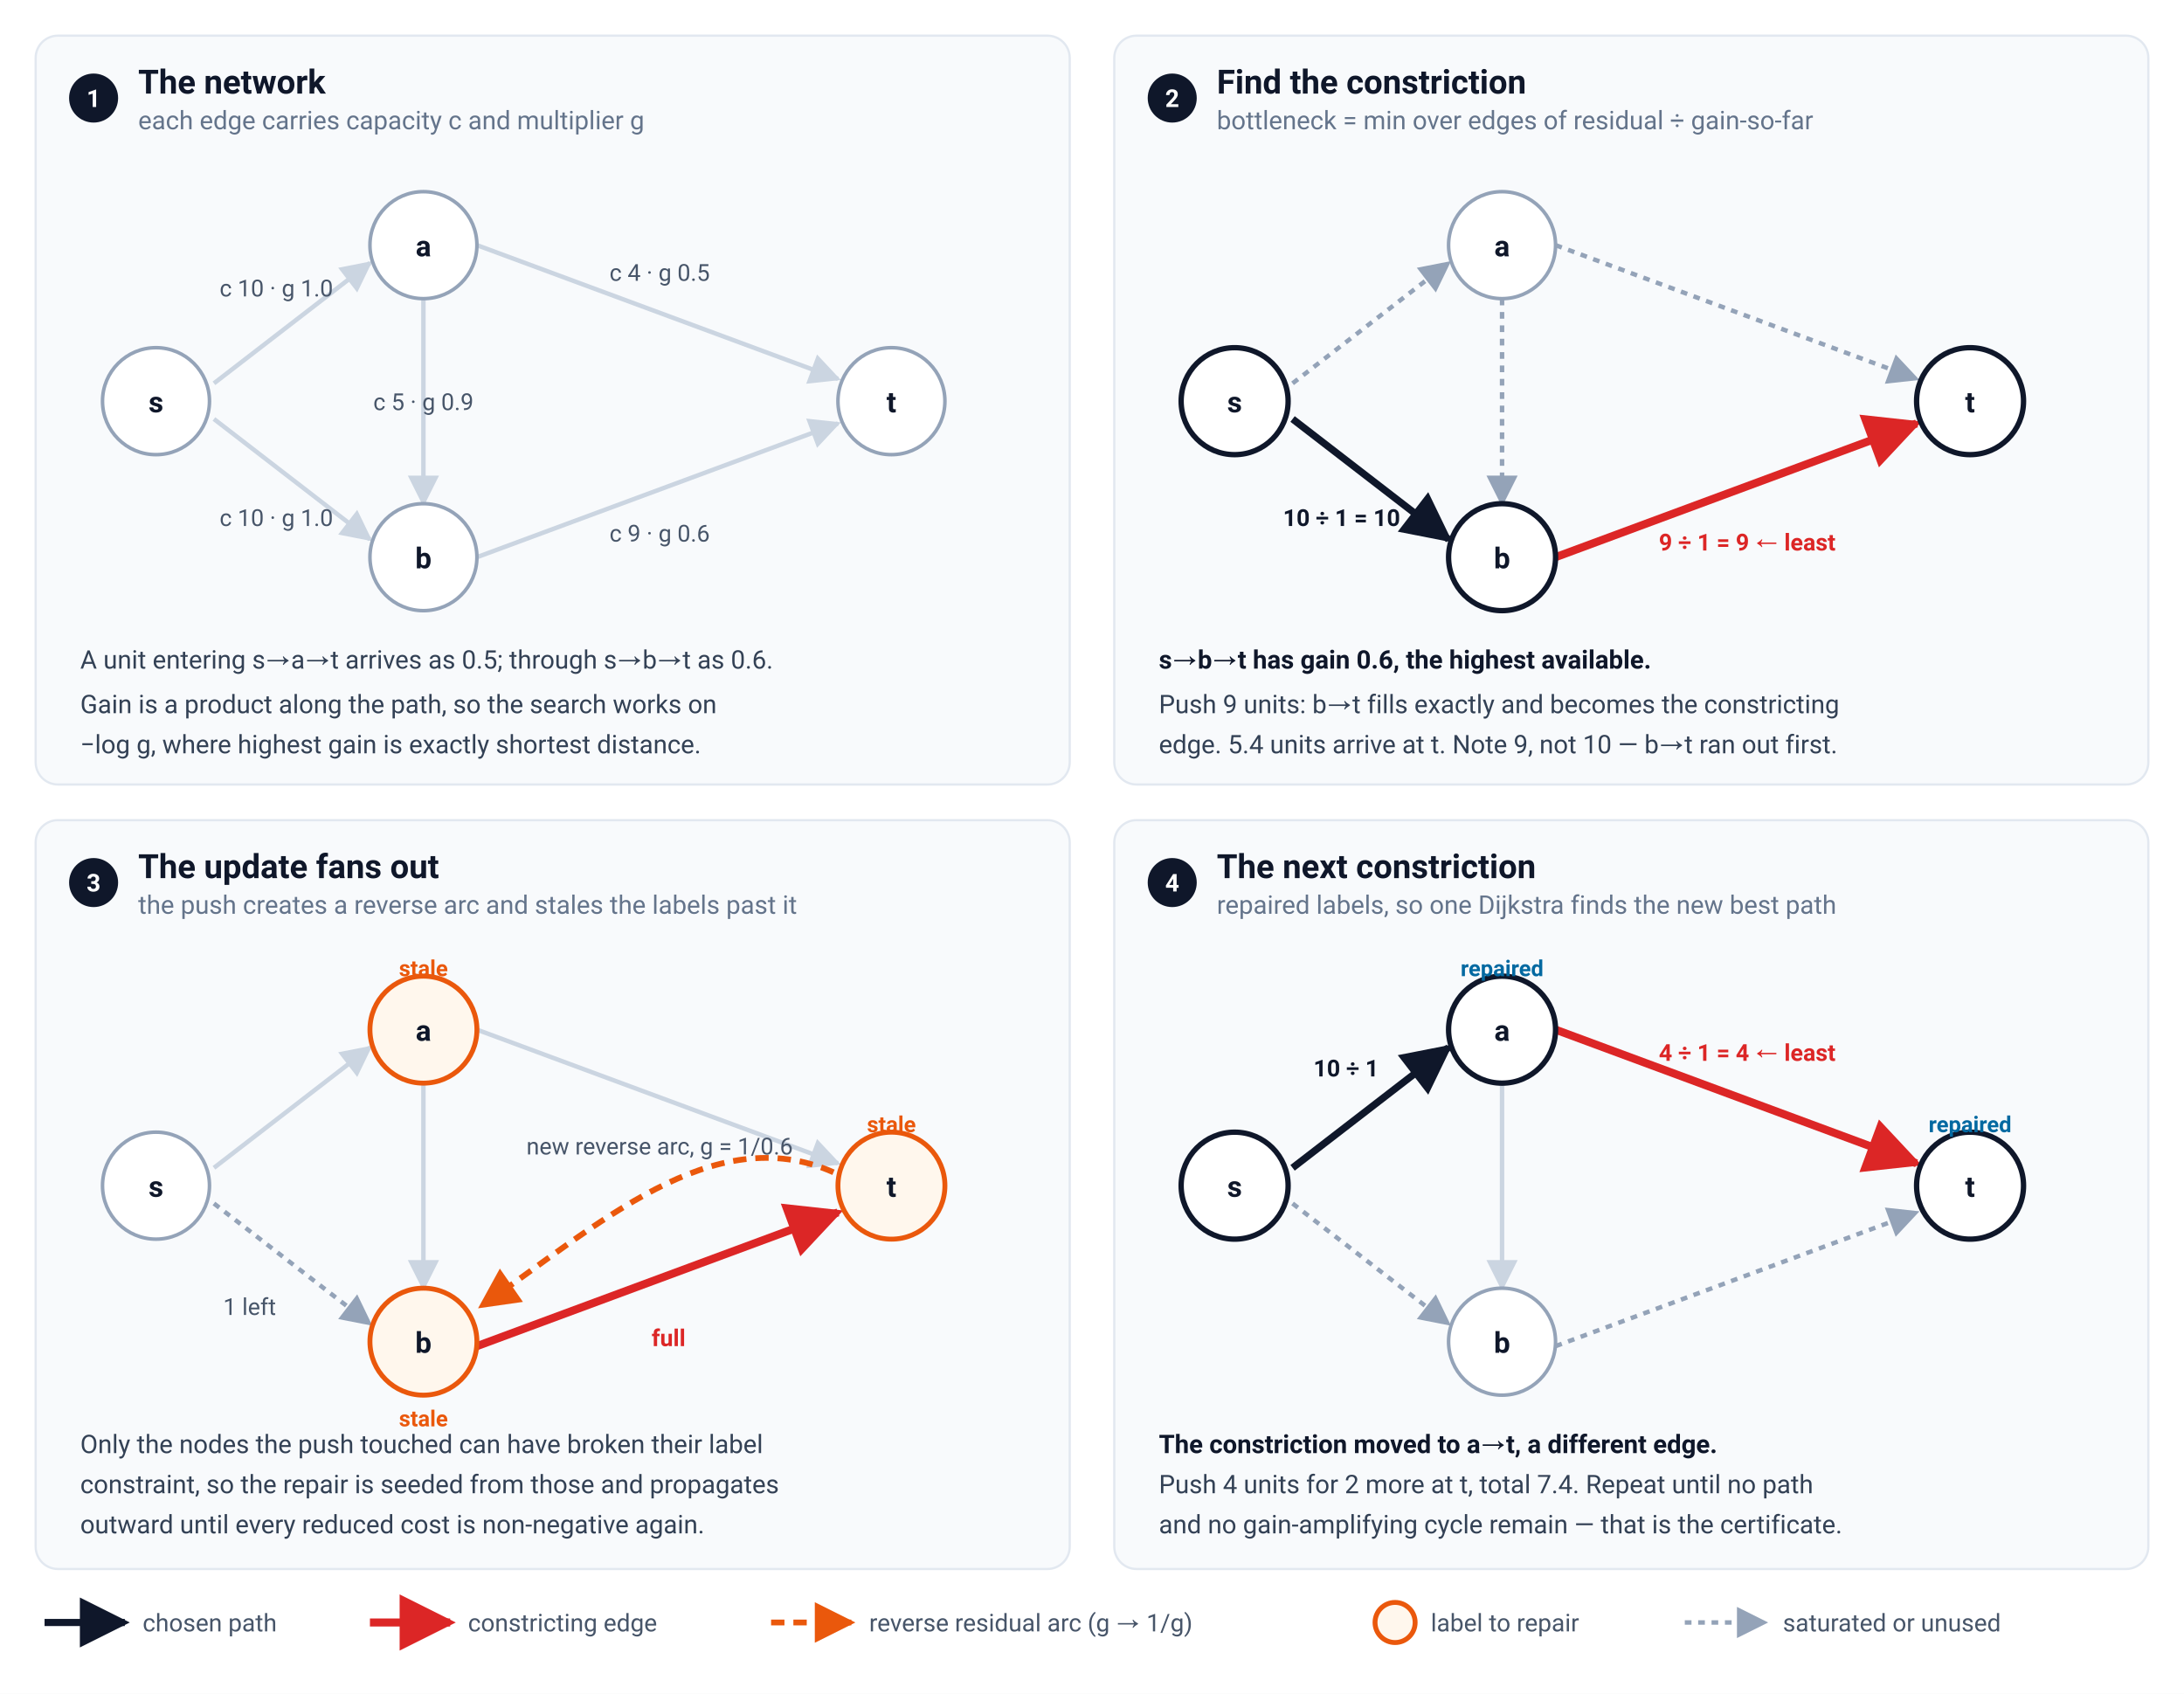
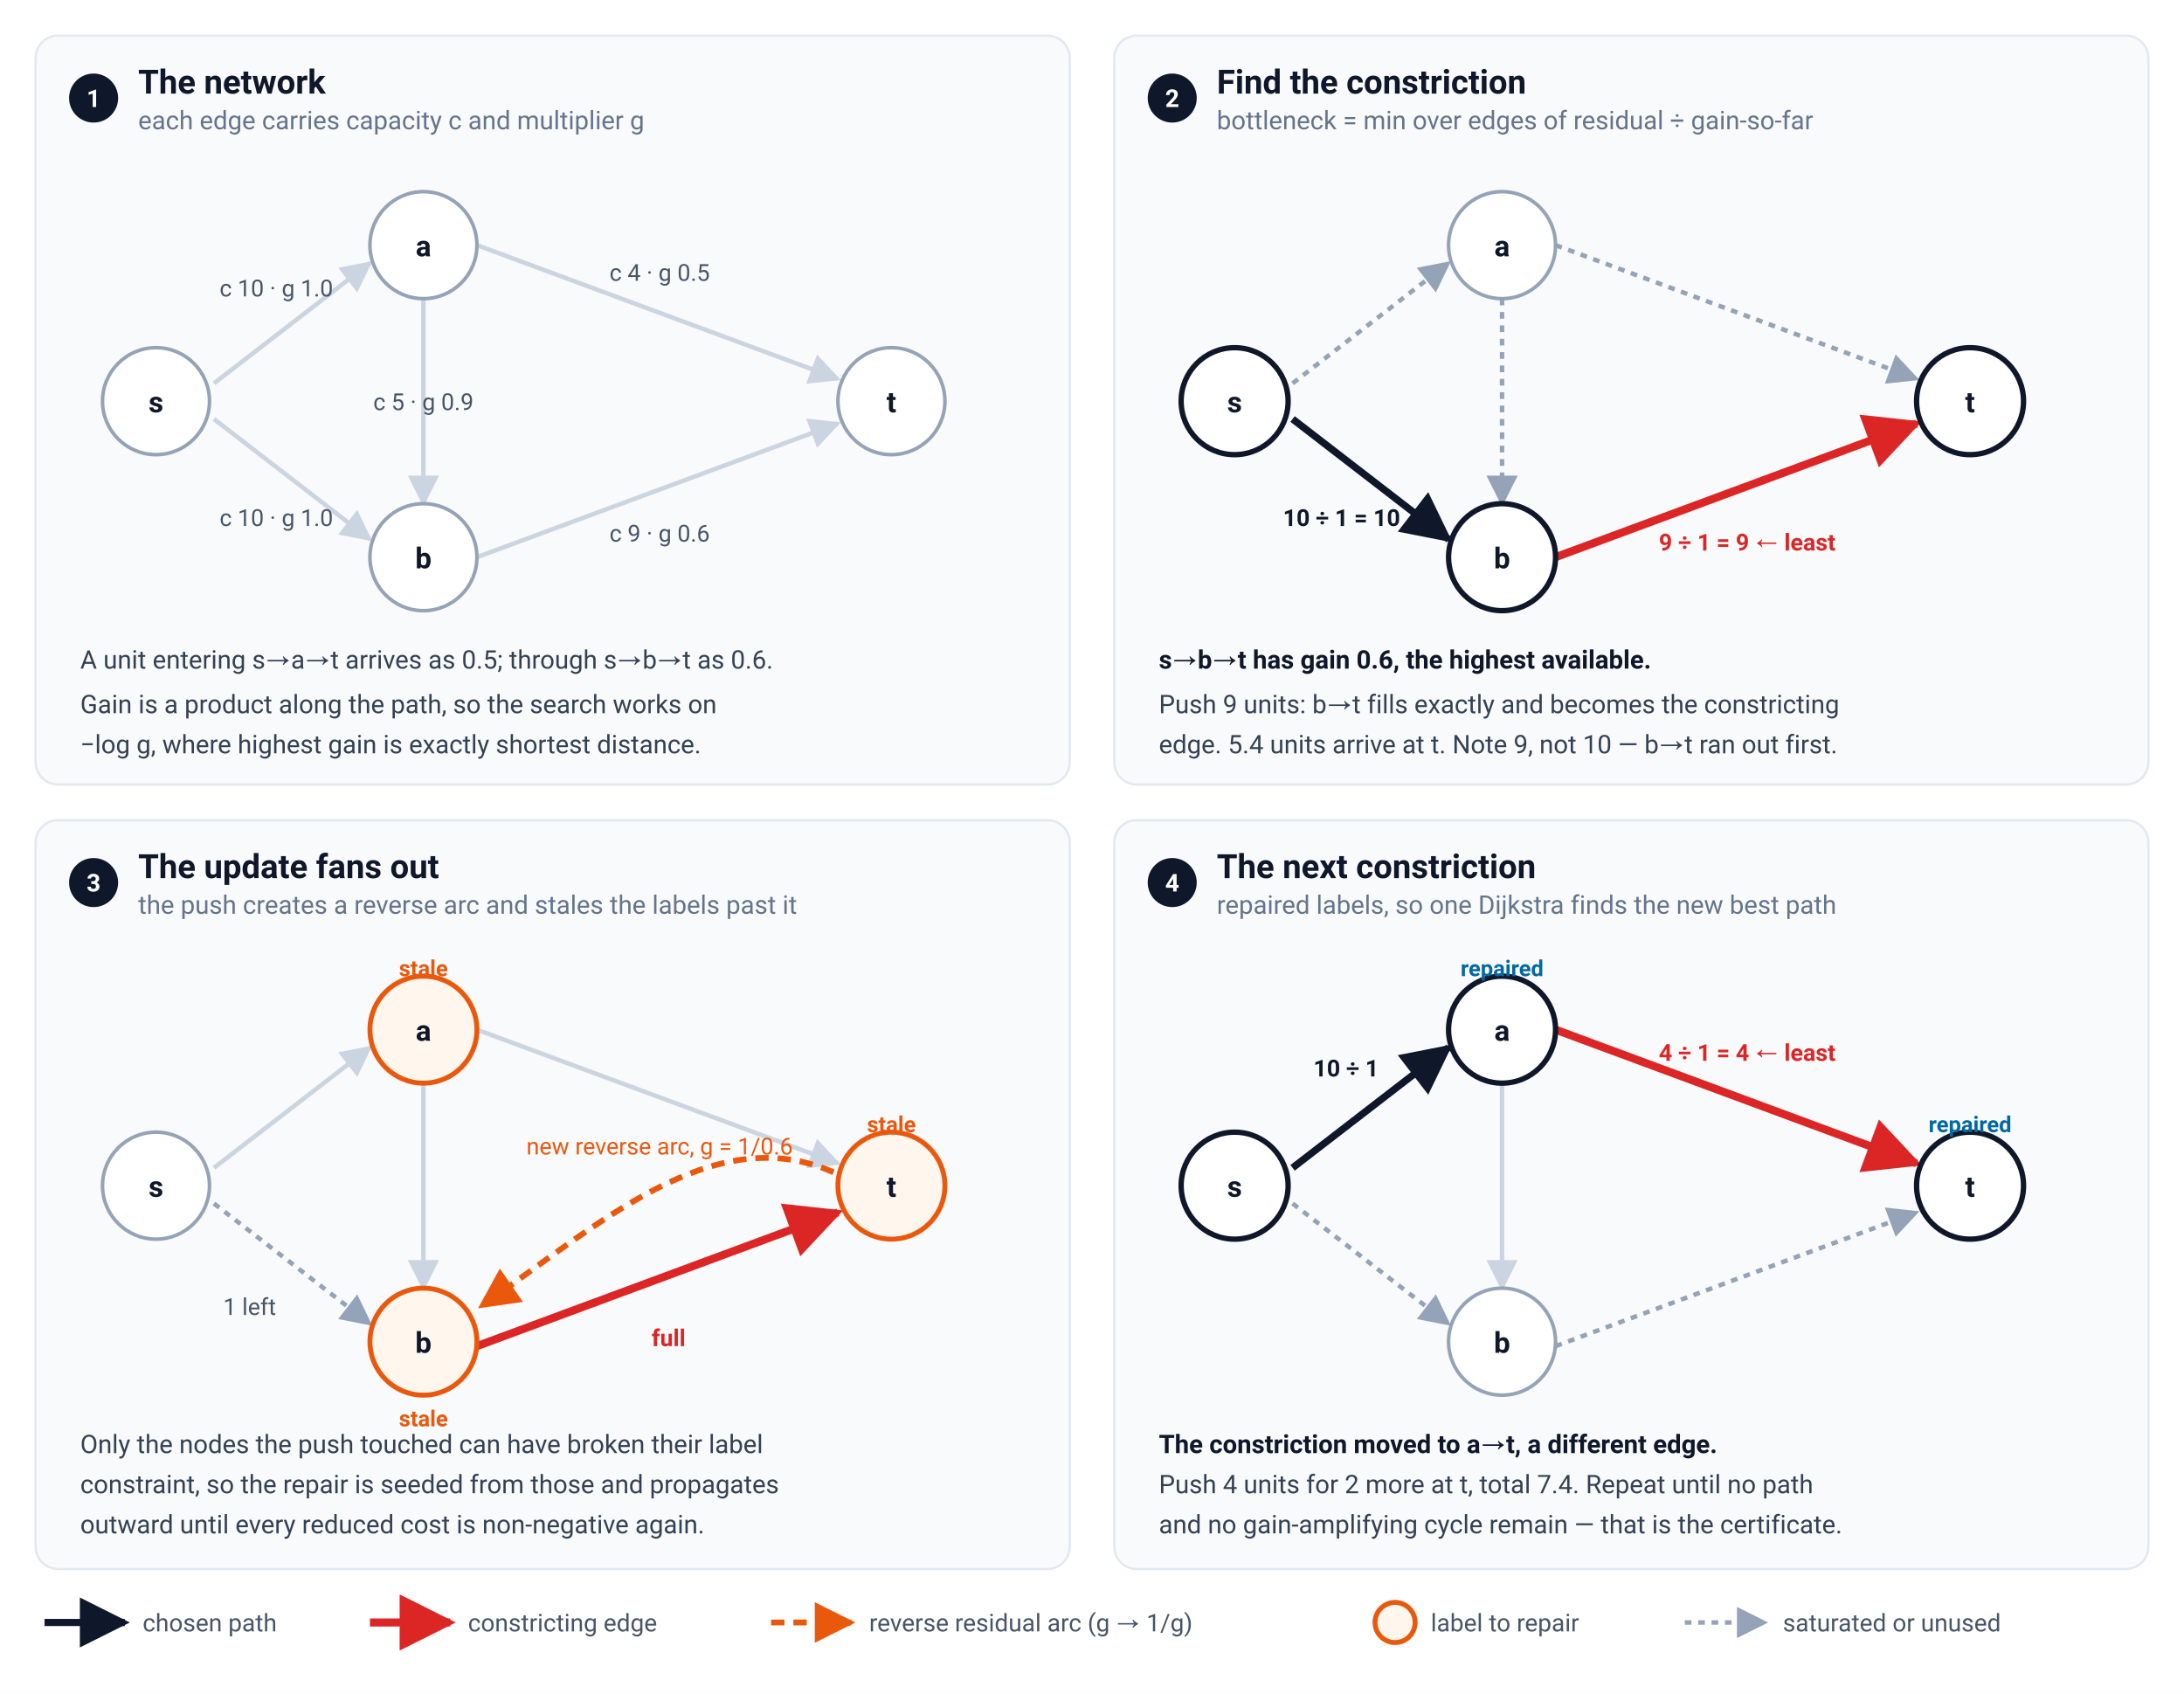
<svg xmlns="http://www.w3.org/2000/svg" viewBox="0 0 980 760" width="980" height="760" font-family="ui-sans-serif, system-ui, -apple-system, Segoe UI, Roboto, Helvetica, Arial, sans-serif">
-   <style>
-     .bg { fill: #ffffff; }
-     .panel { fill: #f8fafc; stroke: #e2e8f0; stroke-width: 1; rx: 10; }
-     .ttl { font-size: 15px; font-weight: 650; fill: #0f172a; }
-     .sub { font-size: 11.5px; fill: #64748b; }
-     .node { fill: #ffffff; stroke: #94a3b8; stroke-width: 1.6; }
-     .node-sel { fill: #ffffff; stroke: #0f172a; stroke-width: 2.4; }
-     .node-dirty { fill: #fff7ed; stroke: #ea580c; stroke-width: 2.2; }
-     .nlab { font-size: 13px; font-weight: 650; fill: #0f172a; text-anchor: middle; }
-     .arc { stroke: #cbd5e1; stroke-width: 2; fill: none; }
-     .arc-hot { stroke: #0f172a; stroke-width: 3.2; fill: none; }
-     .arc-cut { stroke: #dc2626; stroke-width: 3.6; fill: none; }
-     .arc-rev { stroke: #ea580c; stroke-width: 2.6; fill: none; stroke-dasharray: 6 4; }
-     .arc-done { stroke: #94a3b8; stroke-width: 2; fill: none; stroke-dasharray: 3 3; }
-     .elab { font-size: 10.5px; fill: #475569; text-anchor: middle; }
-     .elab-hot { font-size: 10.5px; fill: #0f172a; font-weight: 650; text-anchor: middle; }
-     .elab-cut { font-size: 10.5px; fill: #dc2626; font-weight: 650; text-anchor: middle; }
-     .pot { font-size: 10px; fill: #0369a1; text-anchor: middle; font-weight: 600; }
-     .pot-stale { font-size: 10px; fill: #ea580c; text-anchor: middle; font-weight: 600; }
-     .note { font-size: 11.5px; fill: #334155; }
-     .note-em { font-size: 11.5px; fill: #0f172a; font-weight: 650; }
-     .step { font-size: 11px; font-weight: 700; fill: #ffffff; text-anchor: middle; }
-     .stepbg { fill: #0f172a; }
-     .legk { font-size: 11px; fill: #475569; }
-   </style>
-   <rect class="bg" x="0" y="0" width="980" height="760" />
+   <rect fill="#ffffff" x="0" y="0" width="980" height="760" />
  <defs>
    <marker id="h-grey" viewBox="0 0 10 10" refX="9" refY="5" markerWidth="7" markerHeight="7" orient="auto-start-reverse">
      <path d="M 0 0 L 10 5 L 0 10 z" fill="#cbd5e1" />
    </marker>
    <marker id="h-dark" viewBox="0 0 10 10" refX="9" refY="5" markerWidth="7" markerHeight="7" orient="auto-start-reverse">
      <path d="M 0 0 L 10 5 L 0 10 z" fill="#0f172a" />
    </marker>
    <marker id="h-red" viewBox="0 0 10 10" refX="9" refY="5" markerWidth="7" markerHeight="7" orient="auto-start-reverse">
      <path d="M 0 0 L 10 5 L 0 10 z" fill="#dc2626" />
    </marker>
    <marker id="h-orange" viewBox="0 0 10 10" refX="9" refY="5" markerWidth="7" markerHeight="7" orient="auto-start-reverse">
      <path d="M 0 0 L 10 5 L 0 10 z" fill="#ea580c" />
    </marker>
    <marker id="h-faint" viewBox="0 0 10 10" refX="9" refY="5" markerWidth="7" markerHeight="7" orient="auto-start-reverse">
      <path d="M 0 0 L 10 5 L 0 10 z" fill="#94a3b8" />
    </marker>
  </defs>
-   <rect class="panel" x="16" y="16" width="464" height="336" />
-   <circle class="stepbg" cx="42" cy="44" r="11" />
-   <text class="step" x="42" y="48">1</text>
-   <text class="ttl" x="62" y="42">The network</text>
-   <text class="sub" x="62" y="58">each edge carries capacity c and multiplier g</text>
+   <rect fill="#f8fafc" stroke="#e2e8f0" stroke-width="1" rx="10" x="16" y="16" width="464" height="336" />
+   <circle fill="#0f172a" cx="42" cy="44" r="11" />
+   <text font-size="11px" font-weight="700" fill="#ffffff" text-anchor="middle" x="42" y="48">1</text>
+   <text font-size="15px" font-weight="650" fill="#0f172a" x="62" y="42">The network</text>
+   <text font-size="11.5px" fill="#64748b" x="62" y="58">each edge carries capacity c and multiplier g</text>
  <g>
-     <line class="arc" x1="96" y1="172" x2="166" y2="118" marker-end="url(#h-grey)" />
-     <text class="elab" x="124" y="133">c 10 · g 1.0</text>
-     <line class="arc" x1="96" y1="188" x2="166" y2="242" marker-end="url(#h-grey)" />
-     <text class="elab" x="124" y="236">c 10 · g 1.0</text>
-     <line class="arc" x1="214" y1="110" x2="376" y2="170" marker-end="url(#h-grey)" />
-     <text class="elab" x="296" y="126">c 4 · g 0.5</text>
-     <line class="arc" x1="214" y1="250" x2="376" y2="190" marker-end="url(#h-grey)" />
-     <text class="elab" x="296" y="243">c 9 · g 0.6</text>
-     <line class="arc" x1="190" y1="134" x2="190" y2="226" marker-end="url(#h-grey)" />
-     <text class="elab" x="190" y="184">c 5 · g 0.9</text>
-     <circle class="node" cx="70" cy="180" r="24" />
-     <text class="nlab" x="70" y="185">s</text>
-     <circle class="node" cx="190" cy="110" r="24" />
-     <text class="nlab" x="190" y="115">a</text>
-     <circle class="node" cx="190" cy="250" r="24" />
-     <text class="nlab" x="190" y="255">b</text>
-     <circle class="node" cx="400" cy="180" r="24" />
-     <text class="nlab" x="400" y="185">t</text>
+     <line stroke="#cbd5e1" stroke-width="2" fill="none" x1="96" y1="172" x2="166" y2="118" marker-end="url(#h-grey)" />
+     <text font-size="10.5px" fill="#475569" text-anchor="middle" x="124" y="133">c 10 · g 1.0</text>
+     <line stroke="#cbd5e1" stroke-width="2" fill="none" x1="96" y1="188" x2="166" y2="242" marker-end="url(#h-grey)" />
+     <text font-size="10.5px" fill="#475569" text-anchor="middle" x="124" y="236">c 10 · g 1.0</text>
+     <line stroke="#cbd5e1" stroke-width="2" fill="none" x1="214" y1="110" x2="376" y2="170" marker-end="url(#h-grey)" />
+     <text font-size="10.5px" fill="#475569" text-anchor="middle" x="296" y="126">c 4 · g 0.5</text>
+     <line stroke="#cbd5e1" stroke-width="2" fill="none" x1="214" y1="250" x2="376" y2="190" marker-end="url(#h-grey)" />
+     <text font-size="10.5px" fill="#475569" text-anchor="middle" x="296" y="243">c 9 · g 0.6</text>
+     <line stroke="#cbd5e1" stroke-width="2" fill="none" x1="190" y1="134" x2="190" y2="226" marker-end="url(#h-grey)" />
+     <text font-size="10.5px" fill="#475569" text-anchor="middle" x="190" y="184">c 5 · g 0.9</text>
+     <circle fill="#ffffff" stroke="#94a3b8" stroke-width="1.6" cx="70" cy="180" r="24" />
+     <text font-size="13px" font-weight="650" fill="#0f172a" text-anchor="middle" x="70" y="185">s</text>
+     <circle fill="#ffffff" stroke="#94a3b8" stroke-width="1.6" cx="190" cy="110" r="24" />
+     <text font-size="13px" font-weight="650" fill="#0f172a" text-anchor="middle" x="190" y="115">a</text>
+     <circle fill="#ffffff" stroke="#94a3b8" stroke-width="1.6" cx="190" cy="250" r="24" />
+     <text font-size="13px" font-weight="650" fill="#0f172a" text-anchor="middle" x="190" y="255">b</text>
+     <circle fill="#ffffff" stroke="#94a3b8" stroke-width="1.6" cx="400" cy="180" r="24" />
+     <text font-size="13px" font-weight="650" fill="#0f172a" text-anchor="middle" x="400" y="185">t</text>
  </g>
-   <text class="note" x="36" y="300">A unit entering s→a→t arrives as 0.5; through s→b→t as 0.6.</text>
-   <text class="note" x="36" y="320">Gain is a product along the path, so the search works on</text>
-   <text class="note" x="36" y="338">−log g, where highest gain is exactly shortest distance.</text>
-   <rect class="panel" x="500" y="16" width="464" height="336" />
-   <circle class="stepbg" cx="526" cy="44" r="11" />
-   <text class="step" x="526" y="48">2</text>
-   <text class="ttl" x="546" y="42">Find the constriction</text>
-   <text class="sub" x="546" y="58">bottleneck = min over edges of residual ÷ gain-so-far</text>
+   <text font-size="11.5px" fill="#334155" x="36" y="300">A unit entering s→a→t arrives as 0.5; through s→b→t as 0.6.</text>
+   <text font-size="11.5px" fill="#334155" x="36" y="320">Gain is a product along the path, so the search works on</text>
+   <text font-size="11.5px" fill="#334155" x="36" y="338">−log g, where highest gain is exactly shortest distance.</text>
+   <rect fill="#f8fafc" stroke="#e2e8f0" stroke-width="1" rx="10" x="500" y="16" width="464" height="336" />
+   <circle fill="#0f172a" cx="526" cy="44" r="11" />
+   <text font-size="11px" font-weight="700" fill="#ffffff" text-anchor="middle" x="526" y="48">2</text>
+   <text font-size="15px" font-weight="650" fill="#0f172a" x="546" y="42">Find the constriction</text>
+   <text font-size="11.5px" fill="#64748b" x="546" y="58">bottleneck = min over edges of residual ÷ gain-so-far</text>
  <g transform="translate(484,0)">
-     <line class="arc-done" x1="96" y1="172" x2="166" y2="118" marker-end="url(#h-faint)" />
-     <line class="arc-hot" x1="96" y1="188" x2="166" y2="242" marker-end="url(#h-dark)" />
-     <text class="elab-hot" x="118" y="236">10 ÷ 1 = 10</text>
-     <line class="arc-done" x1="214" y1="110" x2="376" y2="170" marker-end="url(#h-faint)" />
-     <line class="arc-cut" x1="214" y1="250" x2="376" y2="190" marker-end="url(#h-red)" />
-     <text class="elab-cut" x="300" y="247">9 ÷ 1 = 9  ← least</text>
-     <line class="arc-done" x1="190" y1="134" x2="190" y2="226" marker-end="url(#h-faint)" />
-     <circle class="node-sel" cx="70" cy="180" r="24" />
-     <text class="nlab" x="70" y="185">s</text>
-     <circle class="node" cx="190" cy="110" r="24" />
-     <text class="nlab" x="190" y="115">a</text>
-     <circle class="node-sel" cx="190" cy="250" r="24" />
-     <text class="nlab" x="190" y="255">b</text>
-     <circle class="node-sel" cx="400" cy="180" r="24" />
-     <text class="nlab" x="400" y="185">t</text>
+     <line stroke="#94a3b8" stroke-width="2" fill="none" stroke-dasharray="3 3" x1="96" y1="172" x2="166" y2="118" marker-end="url(#h-faint)" />
+     <line stroke="#0f172a" stroke-width="3.2" fill="none" x1="96" y1="188" x2="166" y2="242" marker-end="url(#h-dark)" />
+     <text font-size="10.5px" fill="#0f172a" font-weight="650" text-anchor="middle" x="118" y="236">10 ÷ 1 = 10</text>
+     <line stroke="#94a3b8" stroke-width="2" fill="none" stroke-dasharray="3 3" x1="214" y1="110" x2="376" y2="170" marker-end="url(#h-faint)" />
+     <line stroke="#dc2626" stroke-width="3.6" fill="none" x1="214" y1="250" x2="376" y2="190" marker-end="url(#h-red)" />
+     <text font-size="10.5px" fill="#dc2626" font-weight="650" text-anchor="middle" x="300" y="247">9 ÷ 1 = 9  ← least</text>
+     <line stroke="#94a3b8" stroke-width="2" fill="none" stroke-dasharray="3 3" x1="190" y1="134" x2="190" y2="226" marker-end="url(#h-faint)" />
+     <circle fill="#ffffff" stroke="#0f172a" stroke-width="2.4" cx="70" cy="180" r="24" />
+     <text font-size="13px" font-weight="650" fill="#0f172a" text-anchor="middle" x="70" y="185">s</text>
+     <circle fill="#ffffff" stroke="#94a3b8" stroke-width="1.6" cx="190" cy="110" r="24" />
+     <text font-size="13px" font-weight="650" fill="#0f172a" text-anchor="middle" x="190" y="115">a</text>
+     <circle fill="#ffffff" stroke="#0f172a" stroke-width="2.4" cx="190" cy="250" r="24" />
+     <text font-size="13px" font-weight="650" fill="#0f172a" text-anchor="middle" x="190" y="255">b</text>
+     <circle fill="#ffffff" stroke="#0f172a" stroke-width="2.4" cx="400" cy="180" r="24" />
+     <text font-size="13px" font-weight="650" fill="#0f172a" text-anchor="middle" x="400" y="185">t</text>
  </g>
-   <text class="note-em" x="520" y="300">s→b→t has gain 0.6, the highest available.</text>
-   <text class="note" x="520" y="320">Push 9 units: b→t fills exactly and becomes the constricting</text>
-   <text class="note" x="520" y="338">edge. 5.4 units arrive at t. Note 9, not 10 — b→t ran out first.</text>
-   <rect class="panel" x="16" y="368" width="464" height="336" />
-   <circle class="stepbg" cx="42" cy="396" r="11" />
-   <text class="step" x="42" y="400">3</text>
-   <text class="ttl" x="62" y="394">The update fans out</text>
-   <text class="sub" x="62" y="410">the push creates a reverse arc and stales the labels past it</text>
+   <text font-size="11.5px" fill="#0f172a" font-weight="650" x="520" y="300">s→b→t has gain 0.6, the highest available.</text>
+   <text font-size="11.5px" fill="#334155" x="520" y="320">Push 9 units: b→t fills exactly and becomes the constricting</text>
+   <text font-size="11.5px" fill="#334155" x="520" y="338">edge. 5.4 units arrive at t. Note 9, not 10 — b→t ran out first.</text>
+   <rect fill="#f8fafc" stroke="#e2e8f0" stroke-width="1" rx="10" x="16" y="368" width="464" height="336" />
+   <circle fill="#0f172a" cx="42" cy="396" r="11" />
+   <text font-size="11px" font-weight="700" fill="#ffffff" text-anchor="middle" x="42" y="400">3</text>
+   <text font-size="15px" font-weight="650" fill="#0f172a" x="62" y="394">The update fans out</text>
+   <text font-size="11.5px" fill="#64748b" x="62" y="410">the push creates a reverse arc and stales the labels past it</text>
  <g transform="translate(0,352)">
-     <line class="arc" x1="96" y1="172" x2="166" y2="118" marker-end="url(#h-grey)" />
-     <line class="arc-done" x1="96" y1="188" x2="166" y2="242" marker-end="url(#h-faint)" />
-     <text class="elab" x="112" y="238">1 left</text>
-     <line class="arc" x1="214" y1="110" x2="376" y2="170" marker-end="url(#h-grey)" />
-     <path class="arc-cut" d="M 214 252 L 376 192" marker-end="url(#h-red)" />
-     <text class="elab-cut" x="300" y="252">full</text>
-     <path class="arc-rev" d="M 374 174 C 320 150 268 198 216 234" marker-end="url(#h-orange)" />
-     <text class="elab" x="296" y="166" fill="#ea580c">new reverse arc, g = 1/0.6</text>
-     <line class="arc" x1="190" y1="134" x2="190" y2="226" marker-end="url(#h-grey)" />
-     <circle class="node" cx="70" cy="180" r="24" />
-     <text class="nlab" x="70" y="185">s</text>
-     <circle class="node-dirty" cx="190" cy="110" r="24" />
-     <text class="nlab" x="190" y="115">a</text>
-     <circle class="node-dirty" cx="190" cy="250" r="24" />
-     <text class="nlab" x="190" y="255">b</text>
-     <circle class="node-dirty" cx="400" cy="180" r="24" />
-     <text class="nlab" x="400" y="185">t</text>
-     <text class="pot-stale" x="190" y="86">stale</text>
-     <text class="pot-stale" x="190" y="288">stale</text>
-     <text class="pot-stale" x="400" y="156">stale</text>
+     <line stroke="#cbd5e1" stroke-width="2" fill="none" x1="96" y1="172" x2="166" y2="118" marker-end="url(#h-grey)" />
+     <line stroke="#94a3b8" stroke-width="2" fill="none" stroke-dasharray="3 3" x1="96" y1="188" x2="166" y2="242" marker-end="url(#h-faint)" />
+     <text font-size="10.5px" fill="#475569" text-anchor="middle" x="112" y="238">1 left</text>
+     <line stroke="#cbd5e1" stroke-width="2" fill="none" x1="214" y1="110" x2="376" y2="170" marker-end="url(#h-grey)" />
+     <path stroke="#dc2626" stroke-width="3.6" fill="none" d="M 214 252 L 376 192" marker-end="url(#h-red)" />
+     <text font-size="10.5px" fill="#dc2626" font-weight="650" text-anchor="middle" x="300" y="252">full</text>
+     <path stroke="#ea580c" stroke-width="2.6" fill="none" stroke-dasharray="6 4" d="M 374 174 C 320 150 268 198 216 234" marker-end="url(#h-orange)" />
+     <text font-size="10.5px" fill="#ea580c" text-anchor="middle" x="296" y="166">new reverse arc, g = 1/0.6</text>
+     <line stroke="#cbd5e1" stroke-width="2" fill="none" x1="190" y1="134" x2="190" y2="226" marker-end="url(#h-grey)" />
+     <circle fill="#ffffff" stroke="#94a3b8" stroke-width="1.6" cx="70" cy="180" r="24" />
+     <text font-size="13px" font-weight="650" fill="#0f172a" text-anchor="middle" x="70" y="185">s</text>
+     <circle fill="#fff7ed" stroke="#ea580c" stroke-width="2.2" cx="190" cy="110" r="24" />
+     <text font-size="13px" font-weight="650" fill="#0f172a" text-anchor="middle" x="190" y="115">a</text>
+     <circle fill="#fff7ed" stroke="#ea580c" stroke-width="2.2" cx="190" cy="250" r="24" />
+     <text font-size="13px" font-weight="650" fill="#0f172a" text-anchor="middle" x="190" y="255">b</text>
+     <circle fill="#fff7ed" stroke="#ea580c" stroke-width="2.2" cx="400" cy="180" r="24" />
+     <text font-size="13px" font-weight="650" fill="#0f172a" text-anchor="middle" x="400" y="185">t</text>
+     <text font-size="10px" fill="#ea580c" text-anchor="middle" font-weight="600" x="190" y="86">stale</text>
+     <text font-size="10px" fill="#ea580c" text-anchor="middle" font-weight="600" x="190" y="288">stale</text>
+     <text font-size="10px" fill="#ea580c" text-anchor="middle" font-weight="600" x="400" y="156">stale</text>
  </g>
-   <text class="note" x="36" y="652">Only the nodes the push touched can have broken their label</text>
-   <text class="note" x="36" y="670">constraint, so the repair is seeded from those and propagates</text>
-   <text class="note" x="36" y="688">outward until every reduced cost is non-negative again.</text>
-   <rect class="panel" x="500" y="368" width="464" height="336" />
-   <circle class="stepbg" cx="526" cy="396" r="11" />
-   <text class="step" x="526" y="400">4</text>
-   <text class="ttl" x="546" y="394">The next constriction</text>
-   <text class="sub" x="546" y="410">repaired labels, so one Dijkstra finds the new best path</text>
+   <text font-size="11.5px" fill="#334155" x="36" y="652">Only the nodes the push touched can have broken their label</text>
+   <text font-size="11.5px" fill="#334155" x="36" y="670">constraint, so the repair is seeded from those and propagates</text>
+   <text font-size="11.5px" fill="#334155" x="36" y="688">outward until every reduced cost is non-negative again.</text>
+   <rect fill="#f8fafc" stroke="#e2e8f0" stroke-width="1" rx="10" x="500" y="368" width="464" height="336" />
+   <circle fill="#0f172a" cx="526" cy="396" r="11" />
+   <text font-size="11px" font-weight="700" fill="#ffffff" text-anchor="middle" x="526" y="400">4</text>
+   <text font-size="15px" font-weight="650" fill="#0f172a" x="546" y="394">The next constriction</text>
+   <text font-size="11.5px" fill="#64748b" x="546" y="410">repaired labels, so one Dijkstra finds the new best path</text>
  <g transform="translate(484,352)">
-     <line class="arc-hot" x1="96" y1="172" x2="166" y2="118" marker-end="url(#h-dark)" />
-     <text class="elab-hot" x="120" y="131">10 ÷ 1</text>
-     <line class="arc-done" x1="96" y1="188" x2="166" y2="242" marker-end="url(#h-faint)" />
-     <line class="arc-cut" x1="214" y1="110" x2="376" y2="170" marker-end="url(#h-red)" />
-     <text class="elab-cut" x="300" y="124">4 ÷ 1 = 4  ← least</text>
-     <path class="arc-done" d="M 214 252 L 376 192" marker-end="url(#h-faint)" />
-     <line class="arc" x1="190" y1="134" x2="190" y2="226" marker-end="url(#h-grey)" />
-     <circle class="node-sel" cx="70" cy="180" r="24" />
-     <text class="nlab" x="70" y="185">s</text>
-     <circle class="node-sel" cx="190" cy="110" r="24" />
-     <text class="nlab" x="190" y="115">a</text>
-     <circle class="node" cx="190" cy="250" r="24" />
-     <text class="nlab" x="190" y="255">b</text>
-     <circle class="node-sel" cx="400" cy="180" r="24" />
-     <text class="nlab" x="400" y="185">t</text>
-     <text class="pot" x="190" y="86">repaired</text>
-     <text class="pot" x="400" y="156">repaired</text>
+     <line stroke="#0f172a" stroke-width="3.2" fill="none" x1="96" y1="172" x2="166" y2="118" marker-end="url(#h-dark)" />
+     <text font-size="10.5px" fill="#0f172a" font-weight="650" text-anchor="middle" x="120" y="131">10 ÷ 1</text>
+     <line stroke="#94a3b8" stroke-width="2" fill="none" stroke-dasharray="3 3" x1="96" y1="188" x2="166" y2="242" marker-end="url(#h-faint)" />
+     <line stroke="#dc2626" stroke-width="3.6" fill="none" x1="214" y1="110" x2="376" y2="170" marker-end="url(#h-red)" />
+     <text font-size="10.5px" fill="#dc2626" font-weight="650" text-anchor="middle" x="300" y="124">4 ÷ 1 = 4  ← least</text>
+     <path stroke="#94a3b8" stroke-width="2" fill="none" stroke-dasharray="3 3" d="M 214 252 L 376 192" marker-end="url(#h-faint)" />
+     <line stroke="#cbd5e1" stroke-width="2" fill="none" x1="190" y1="134" x2="190" y2="226" marker-end="url(#h-grey)" />
+     <circle fill="#ffffff" stroke="#0f172a" stroke-width="2.4" cx="70" cy="180" r="24" />
+     <text font-size="13px" font-weight="650" fill="#0f172a" text-anchor="middle" x="70" y="185">s</text>
+     <circle fill="#ffffff" stroke="#0f172a" stroke-width="2.4" cx="190" cy="110" r="24" />
+     <text font-size="13px" font-weight="650" fill="#0f172a" text-anchor="middle" x="190" y="115">a</text>
+     <circle fill="#ffffff" stroke="#94a3b8" stroke-width="1.6" cx="190" cy="250" r="24" />
+     <text font-size="13px" font-weight="650" fill="#0f172a" text-anchor="middle" x="190" y="255">b</text>
+     <circle fill="#ffffff" stroke="#0f172a" stroke-width="2.4" cx="400" cy="180" r="24" />
+     <text font-size="13px" font-weight="650" fill="#0f172a" text-anchor="middle" x="400" y="185">t</text>
+     <text font-size="10px" fill="#0369a1" text-anchor="middle" font-weight="600" x="190" y="86">repaired</text>
+     <text font-size="10px" fill="#0369a1" text-anchor="middle" font-weight="600" x="400" y="156">repaired</text>
  </g>
-   <text class="note-em" x="520" y="652">The constriction moved to a→t, a different edge.</text>
-   <text class="note" x="520" y="670">Push 4 units for 2 more at t, total 7.4. Repeat until no path</text>
-   <text class="note" x="520" y="688">and no gain-amplifying cycle remain — that is the certificate.</text>
+   <text font-size="11.5px" fill="#0f172a" font-weight="650" x="520" y="652">The constriction moved to a→t, a different edge.</text>
+   <text font-size="11.5px" fill="#334155" x="520" y="670">Push 4 units for 2 more at t, total 7.4. Repeat until no path</text>
+   <text font-size="11.5px" fill="#334155" x="520" y="688">and no gain-amplifying cycle remain — that is the certificate.</text>
  <g transform="translate(16,718)">
-     <line class="arc-hot" x1="4" y1="10" x2="40" y2="10" marker-end="url(#h-dark)" />
-     <text class="legk" x="48" y="14">chosen path</text>
-     <line class="arc-cut" x1="150" y1="10" x2="186" y2="10" marker-end="url(#h-red)" />
-     <text class="legk" x="194" y="14">constricting edge</text>
-     <line class="arc-rev" x1="330" y1="10" x2="366" y2="10" marker-end="url(#h-orange)" />
-     <text class="legk" x="374" y="14">reverse residual arc (g → 1/g)</text>
-     <circle class="node-dirty" cx="610" cy="10" r="9" />
-     <text class="legk" x="626" y="14">label to repair</text>
-     <line class="arc-done" x1="740" y1="10" x2="776" y2="10" marker-end="url(#h-faint)" />
-     <text class="legk" x="784" y="14">saturated or unused</text>
+     <line stroke="#0f172a" stroke-width="3.2" fill="none" x1="4" y1="10" x2="40" y2="10" marker-end="url(#h-dark)" />
+     <text font-size="11px" fill="#475569" x="48" y="14">chosen path</text>
+     <line stroke="#dc2626" stroke-width="3.6" fill="none" x1="150" y1="10" x2="186" y2="10" marker-end="url(#h-red)" />
+     <text font-size="11px" fill="#475569" x="194" y="14">constricting edge</text>
+     <line stroke="#ea580c" stroke-width="2.6" fill="none" stroke-dasharray="6 4" x1="330" y1="10" x2="366" y2="10" marker-end="url(#h-orange)" />
+     <text font-size="11px" fill="#475569" x="374" y="14">reverse residual arc (g → 1/g)</text>
+     <circle fill="#fff7ed" stroke="#ea580c" stroke-width="2.2" cx="610" cy="10" r="9" />
+     <text font-size="11px" fill="#475569" x="626" y="14">label to repair</text>
+     <line stroke="#94a3b8" stroke-width="2" fill="none" stroke-dasharray="3 3" x1="740" y1="10" x2="776" y2="10" marker-end="url(#h-faint)" />
+     <text font-size="11px" fill="#475569" x="784" y="14">saturated or unused</text>
  </g>
</svg>
